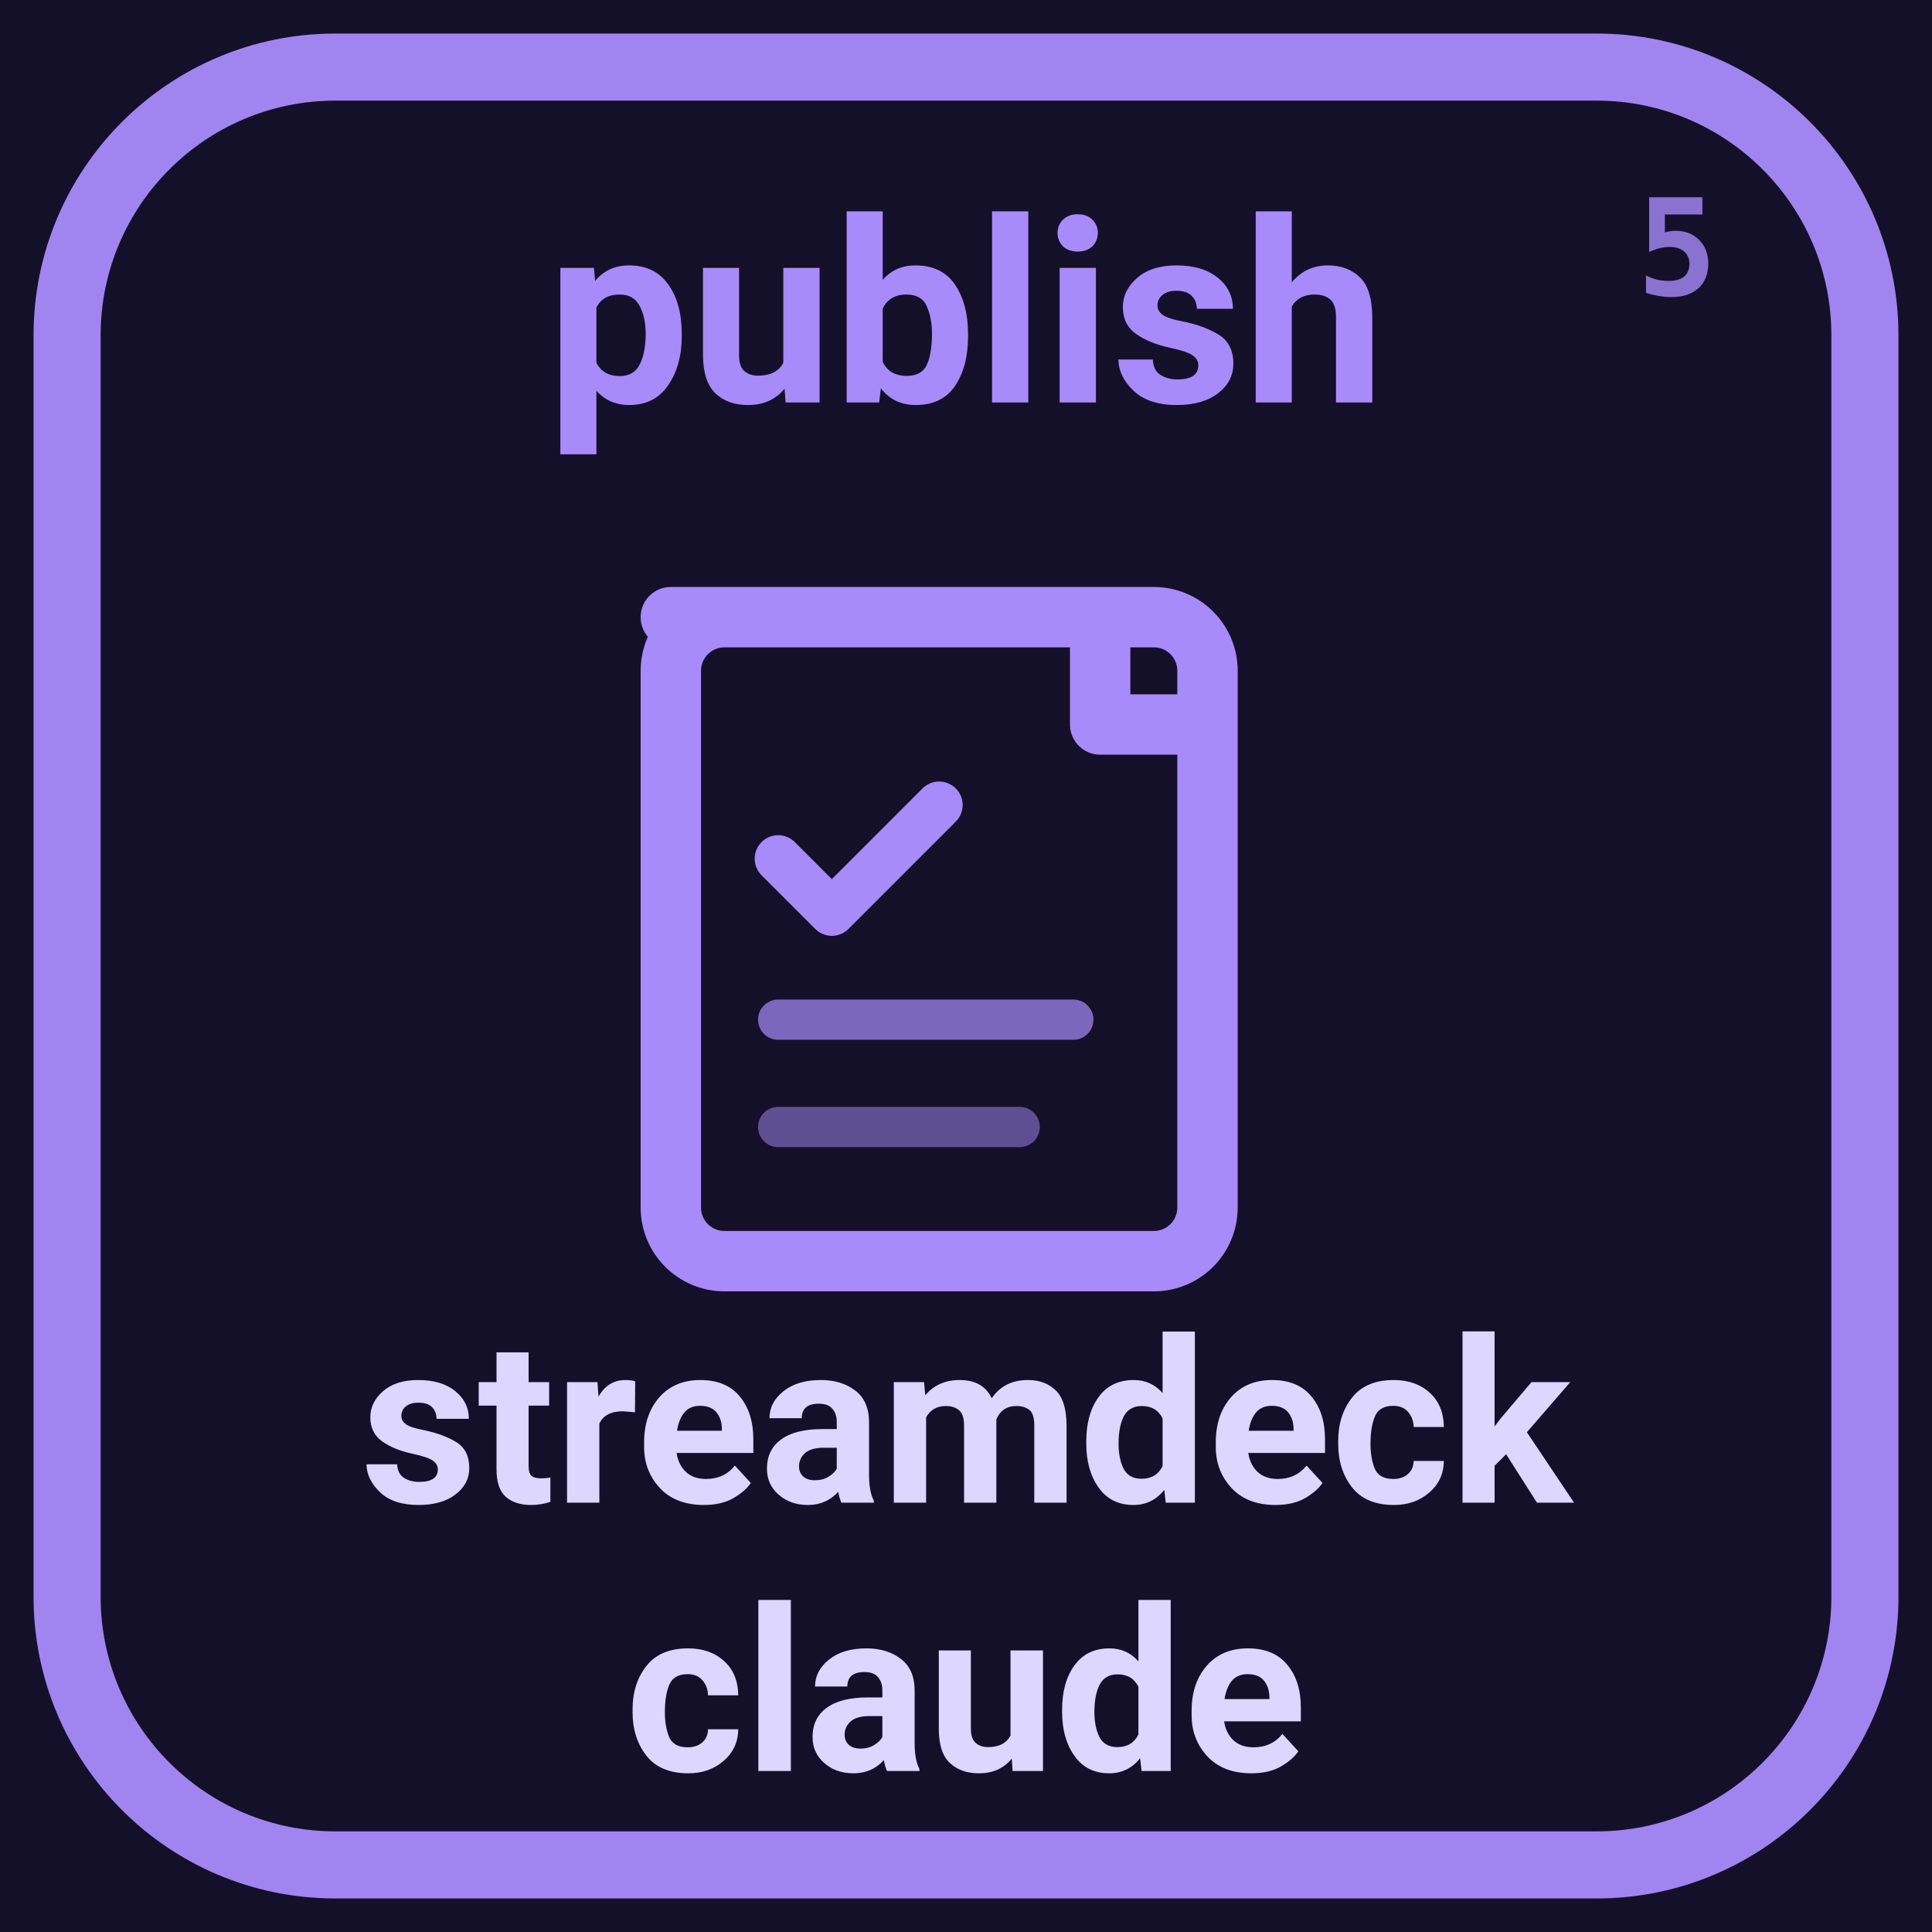
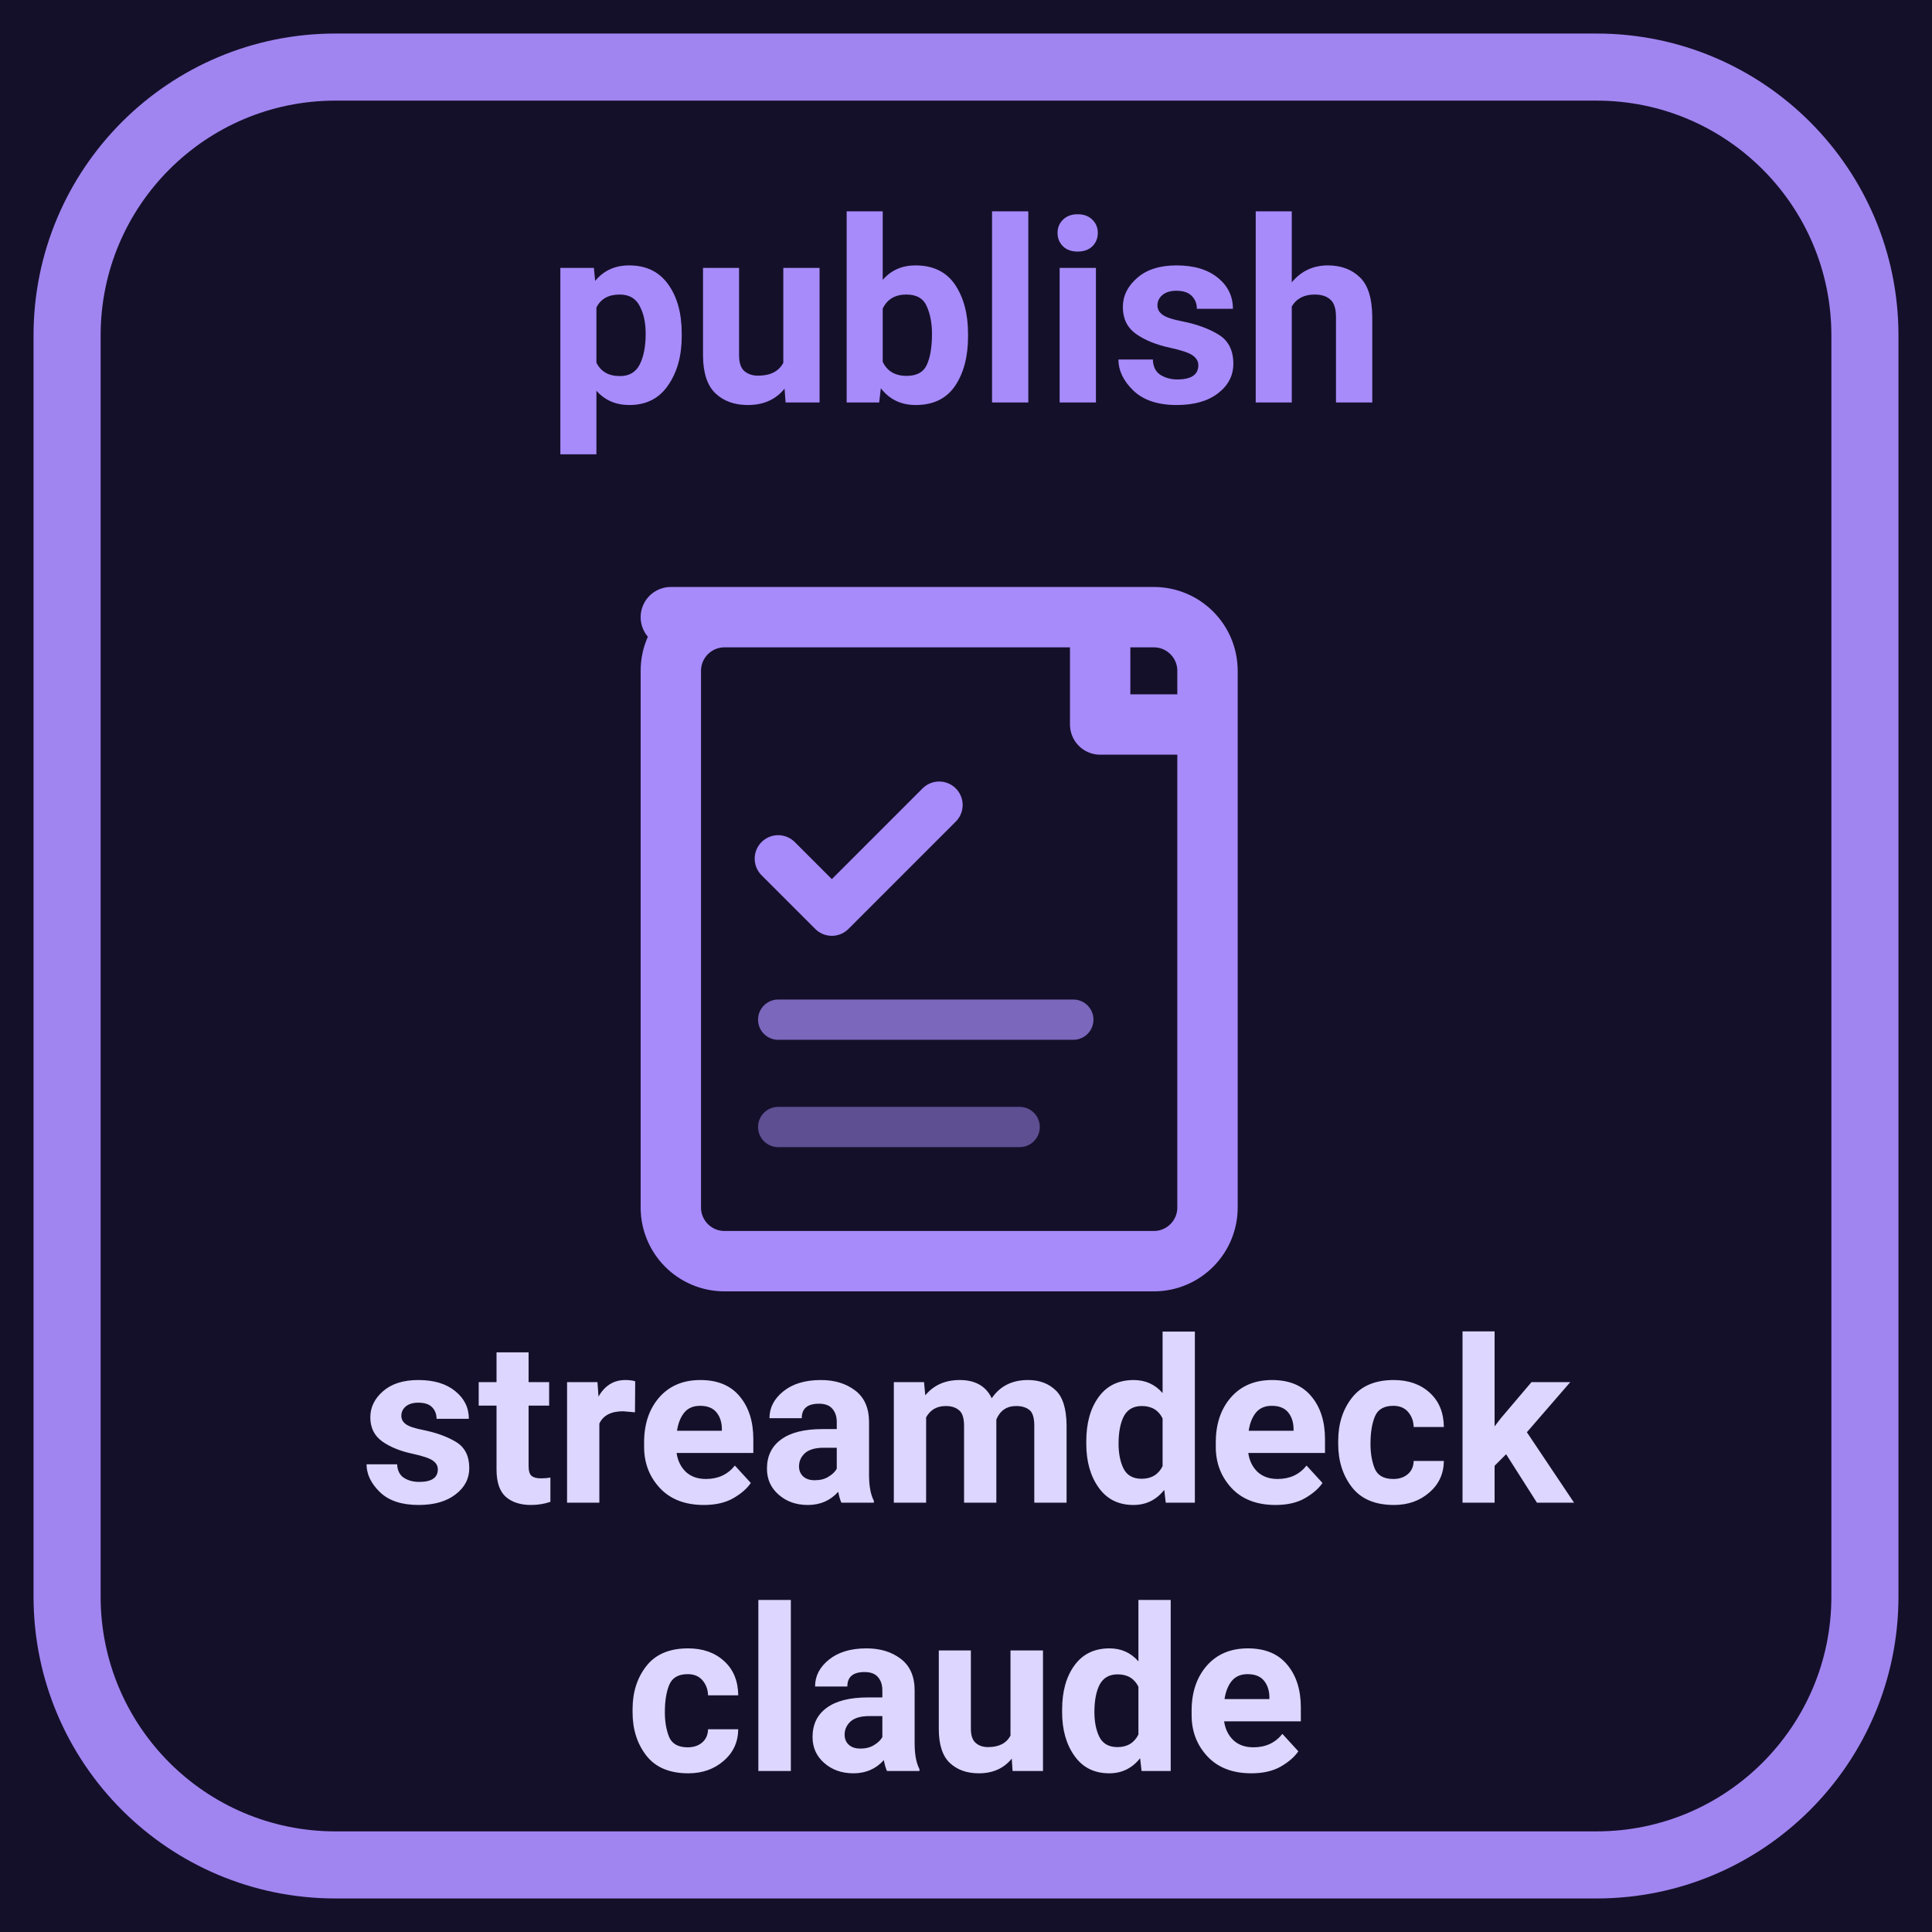
<svg xmlns="http://www.w3.org/2000/svg" width="144" height="144" viewBox="0 0 144 144">
  <rect width="144" height="144" fill="#15102a" />
  <rect width="144" height="144" fill="#a78bfa" opacity="0.000" />
  <rect x="5" y="5" width="134" height="134" rx="20" fill="none" stroke="#a78bfa" stroke-width="5" stroke-linejoin="round" opacity="0.95" />
-   <text x="128" y="22" font-family="ui-monospace,SFMono-Regular,Menlo,monospace" font-size="10" font-weight="700" fill="#a78bfa" opacity="0.8" text-anchor="end">5</text>
  <text x="72" y="30" font-family="-apple-system,Segoe UI,Roboto,sans-serif" font-size="19" font-weight="700" fill="#a78bfa" text-anchor="middle">publish</text>
  <g transform="translate(0,8)">
    <g opacity="1.00">
      <path d="M50 38 H86 a4 4 0 0 1 4 4 V82 a4 4 0 0 1 -4 4 H54 a4 4 0 0 1 -4 -4 V42 a4 4 0 0 1 4 -4 z" fill="none" stroke="#a78bfa" stroke-width="4.5" stroke-linejoin="round" />
      <path d="M82 38 V46 H90" fill="none" stroke="#a78bfa" stroke-width="4.5" stroke-linejoin="round" />
    </g>
    <path d="M58 56 L62 60 L70 52" fill="none" stroke="#a78bfa" stroke-width="3.5" stroke-linecap="round" stroke-linejoin="round" />
    <line x1="58" y1="68" x2="80" y2="68" stroke="#a78bfa" stroke-width="3" stroke-linecap="round" opacity="0.7" />
    <line x1="58" y1="76" x2="76" y2="76" stroke="#a78bfa" stroke-width="3" stroke-linecap="round" opacity="0.5" />
  </g>
  <text x="72" y="112" font-family="-apple-system,Segoe UI,Roboto,sans-serif" font-size="17" font-weight="600" fill="#ddd6fe" text-anchor="middle">streamdeck</text>
  <text x="72" y="132" font-family="-apple-system,Segoe UI,Roboto,sans-serif" font-size="17" font-weight="600" fill="#ddd6fe" text-anchor="middle">claude</text>
</svg>
